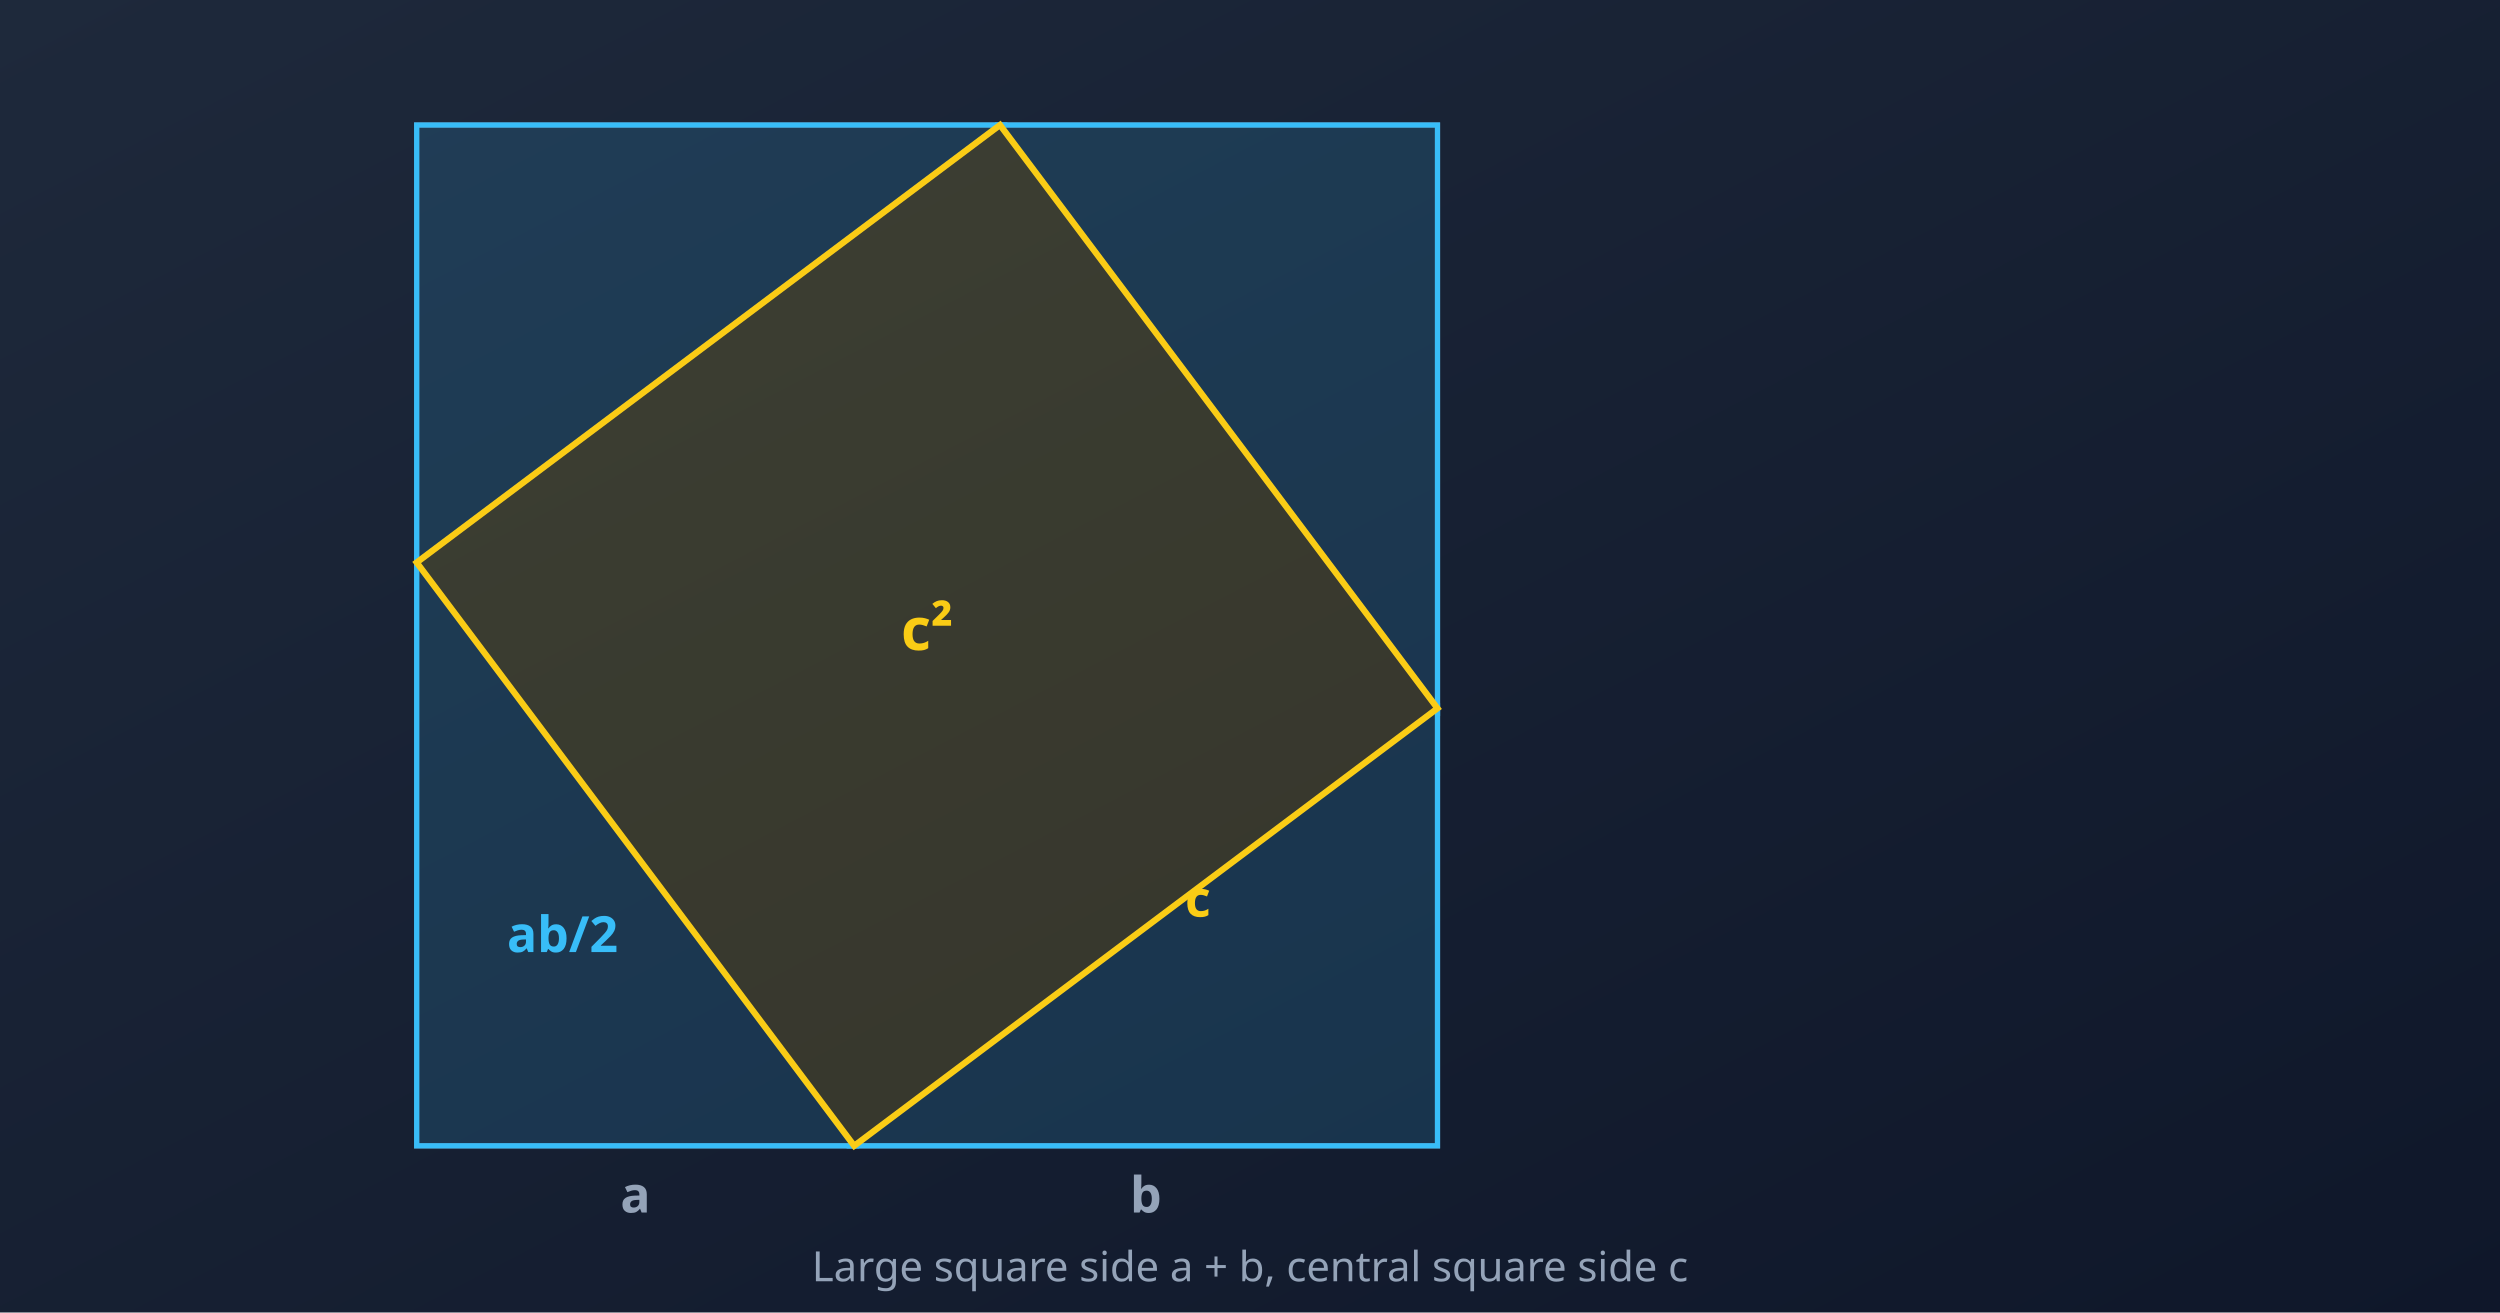
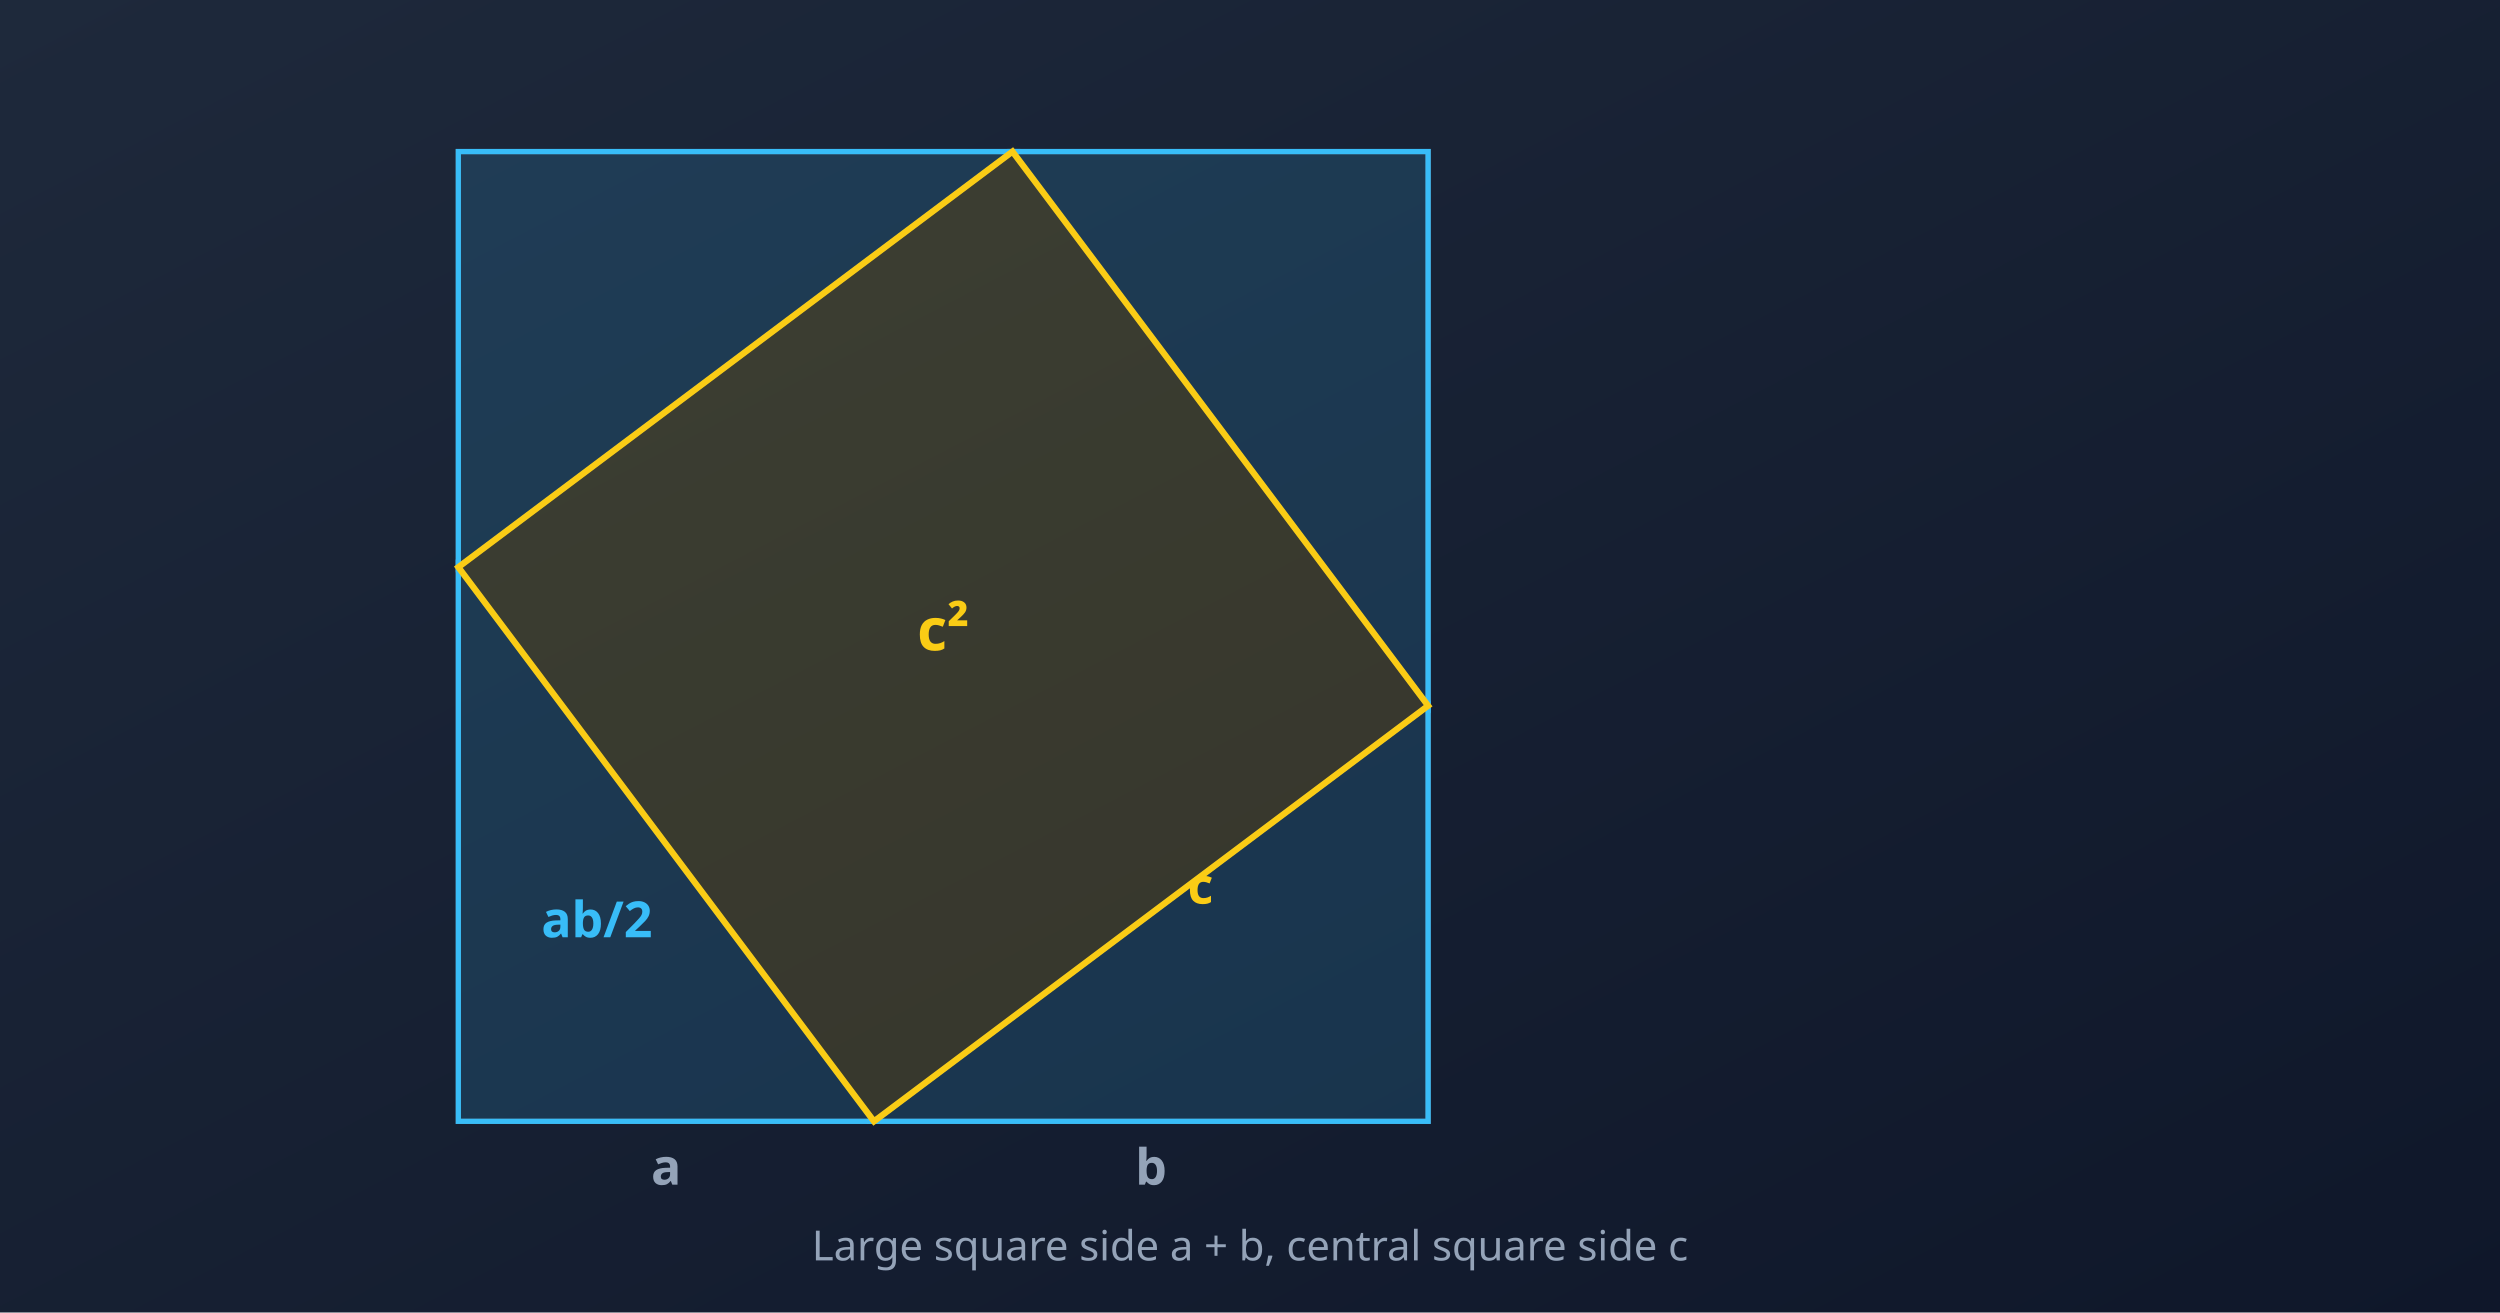
<svg xmlns="http://www.w3.org/2000/svg" width="1200" height="630">
  <defs>
    <linearGradient id="bg2" x1="0%" y1="0%" x2="100%" y2="100%">
      <stop offset="0%" stop-color="#1e293b" />
      <stop offset="100%" stop-color="#0f172a" />
    </linearGradient>
  </defs>
  <rect width="1200" height="630" fill="url(#bg2)" />
-   <rect x="200" y="60" width="490" height="490" fill="none" stroke="#64748b" stroke-width="2.5" />
-   <polygon points="200,550 410,550 200,270" fill="rgba(56,189,248,0.15)" stroke="#38bdf8" stroke-width="2.5" />
-   <polygon points="690,550 690,340 410,550" fill="rgba(56,189,248,0.15)" stroke="#38bdf8" stroke-width="2.5" />
-   <polygon points="690,60 480,60 690,340" fill="rgba(56,189,248,0.15)" stroke="#38bdf8" stroke-width="2.5" />
-   <polygon points="200,60 200,270 480,60" fill="rgba(56,189,248,0.15)" stroke="#38bdf8" stroke-width="2.5" />
-   <polygon points="410,550 690,340 480,60 200,270" fill="rgba(250,204,21,0.15)" stroke="#facc15" stroke-width="3" />
-   <text x="270" y="457" font-family="system-ui, sans-serif" font-size="24" font-weight="600" fill="#38bdf8" text-anchor="middle">ab/2</text>
-   <text x="445" y="312" font-family="system-ui, sans-serif" font-size="28" font-weight="700" fill="#facc15" text-anchor="middle">c²</text>
-   <text x="575" y="440" font-family="system-ui, sans-serif" font-size="24" font-weight="600" fill="#facc15" text-anchor="middle">c</text>
-   <text x="305" y="582" font-family="system-ui, sans-serif" font-size="24" font-weight="600" fill="#94a3b8" text-anchor="middle">a</text>
-   <text x="550" y="582" font-family="system-ui, sans-serif" font-size="24" font-weight="600" fill="#94a3b8" text-anchor="middle">b</text>
-   <text x="600" y="615" font-family="system-ui, sans-serif" font-size="20" fill="#94a3b8" text-anchor="middle">Large square side a + b, central square side c</text>
+   <rect x="220.0" y="72.75" width="465.5" height="465.5" fill="none" stroke="#64748b" stroke-width="2.5" />
+   <polygon points="220.0,538.25 419.5,538.25 220.0,272.25" fill="rgba(56,189,248,0.15)" stroke="#38bdf8" stroke-width="2.5" />
+   <polygon points="685.5,538.25 685.5,338.75 419.5,538.25" fill="rgba(56,189,248,0.15)" stroke="#38bdf8" stroke-width="2.5" />
+   <polygon points="685.5,72.75 486.0,72.75 685.5,338.75" fill="rgba(56,189,248,0.15)" stroke="#38bdf8" stroke-width="2.5" />
+   <polygon points="220.0,72.75 220.0,272.25 486.0,72.75" fill="rgba(56,189,248,0.15)" stroke="#38bdf8" stroke-width="2.5" />
+   <polygon points="419.5,538.25 685.5,338.75 486.0,72.75 220.0,272.25" fill="rgba(250,204,21,0.15)" stroke="#facc15" stroke-width="3" />
+   <text x="286.5" y="449.9" font-family="system-ui, sans-serif" font-size="24" font-weight="600" fill="#38bdf8" text-anchor="middle">ab/2</text>
+   <text x="452.75" y="312.15" font-family="system-ui, sans-serif" font-size="28" font-weight="700" fill="#facc15" text-anchor="middle">c²</text>
+   <text x="576.25" y="433.75" font-family="system-ui, sans-serif" font-size="24" font-weight="600" fill="#facc15" text-anchor="middle">c</text>
+   <text x="319.75" y="568.65" font-family="system-ui, sans-serif" font-size="24" font-weight="600" fill="#94a3b8" text-anchor="middle">a</text>
+   <text x="552.5" y="568.65" font-family="system-ui, sans-serif" font-size="24" font-weight="600" fill="#94a3b8" text-anchor="middle">b</text>
+   <text x="600" y="605" font-family="system-ui, sans-serif" font-size="20" fill="#94a3b8" text-anchor="middle">Large square side a + b, central square side c</text>
</svg>
